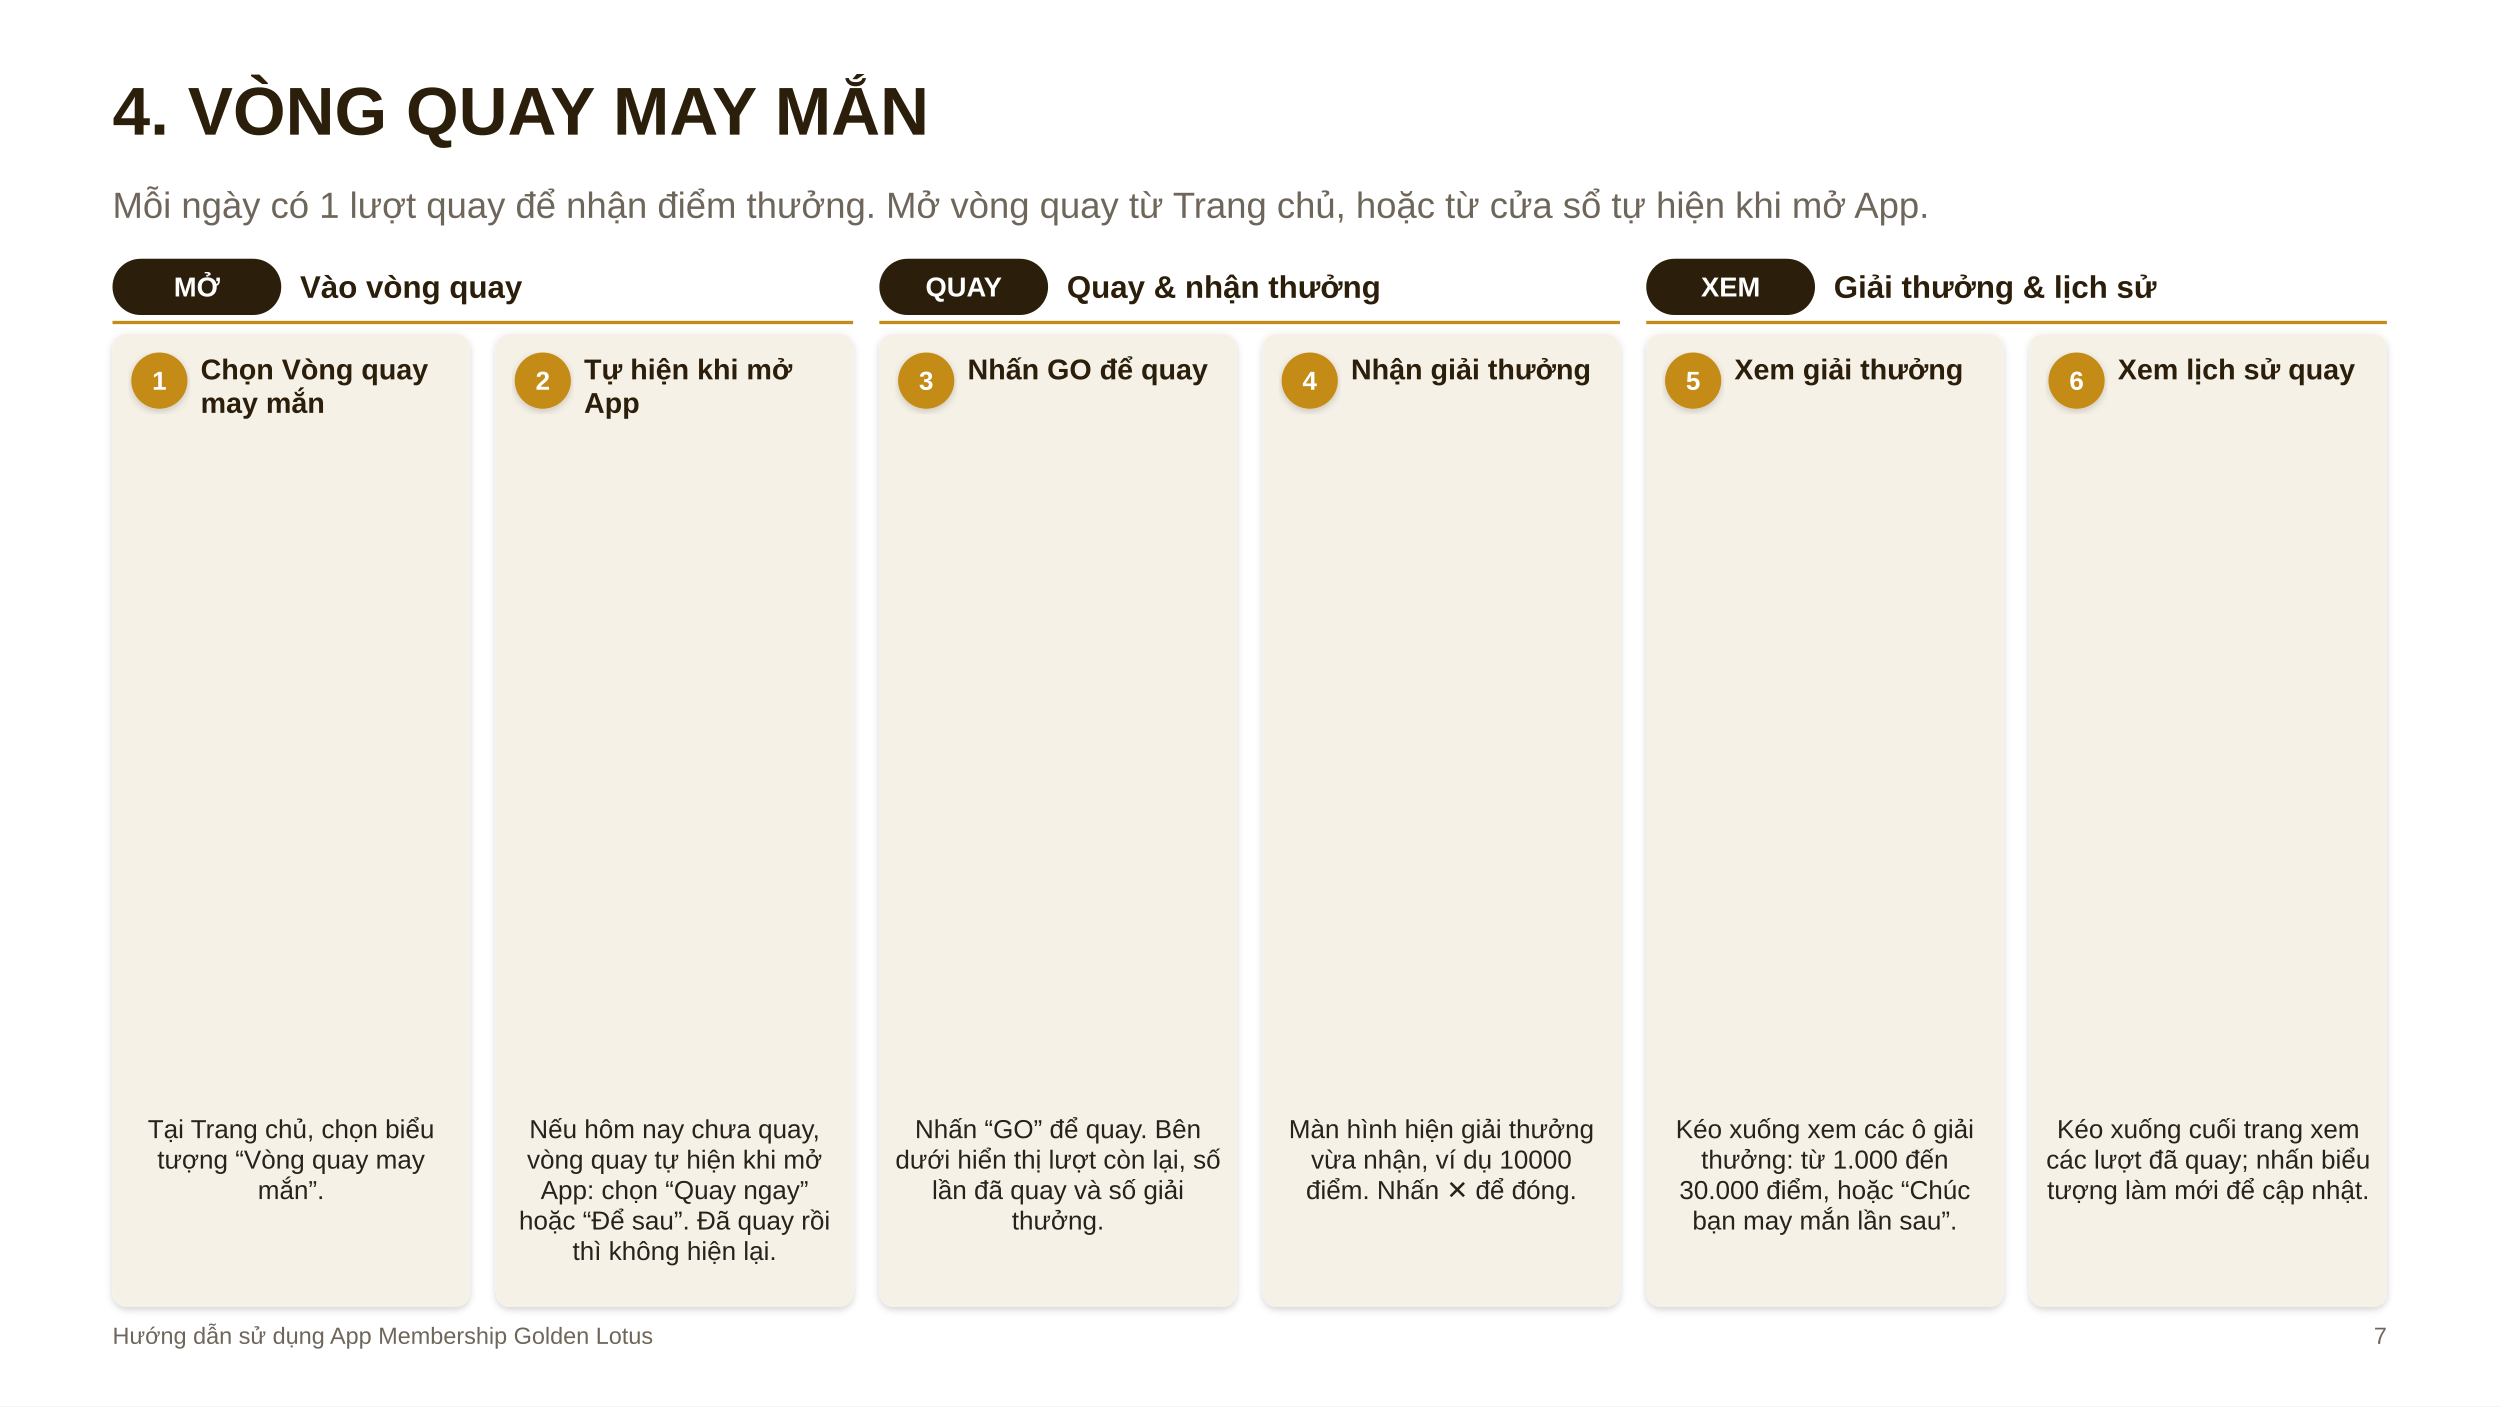
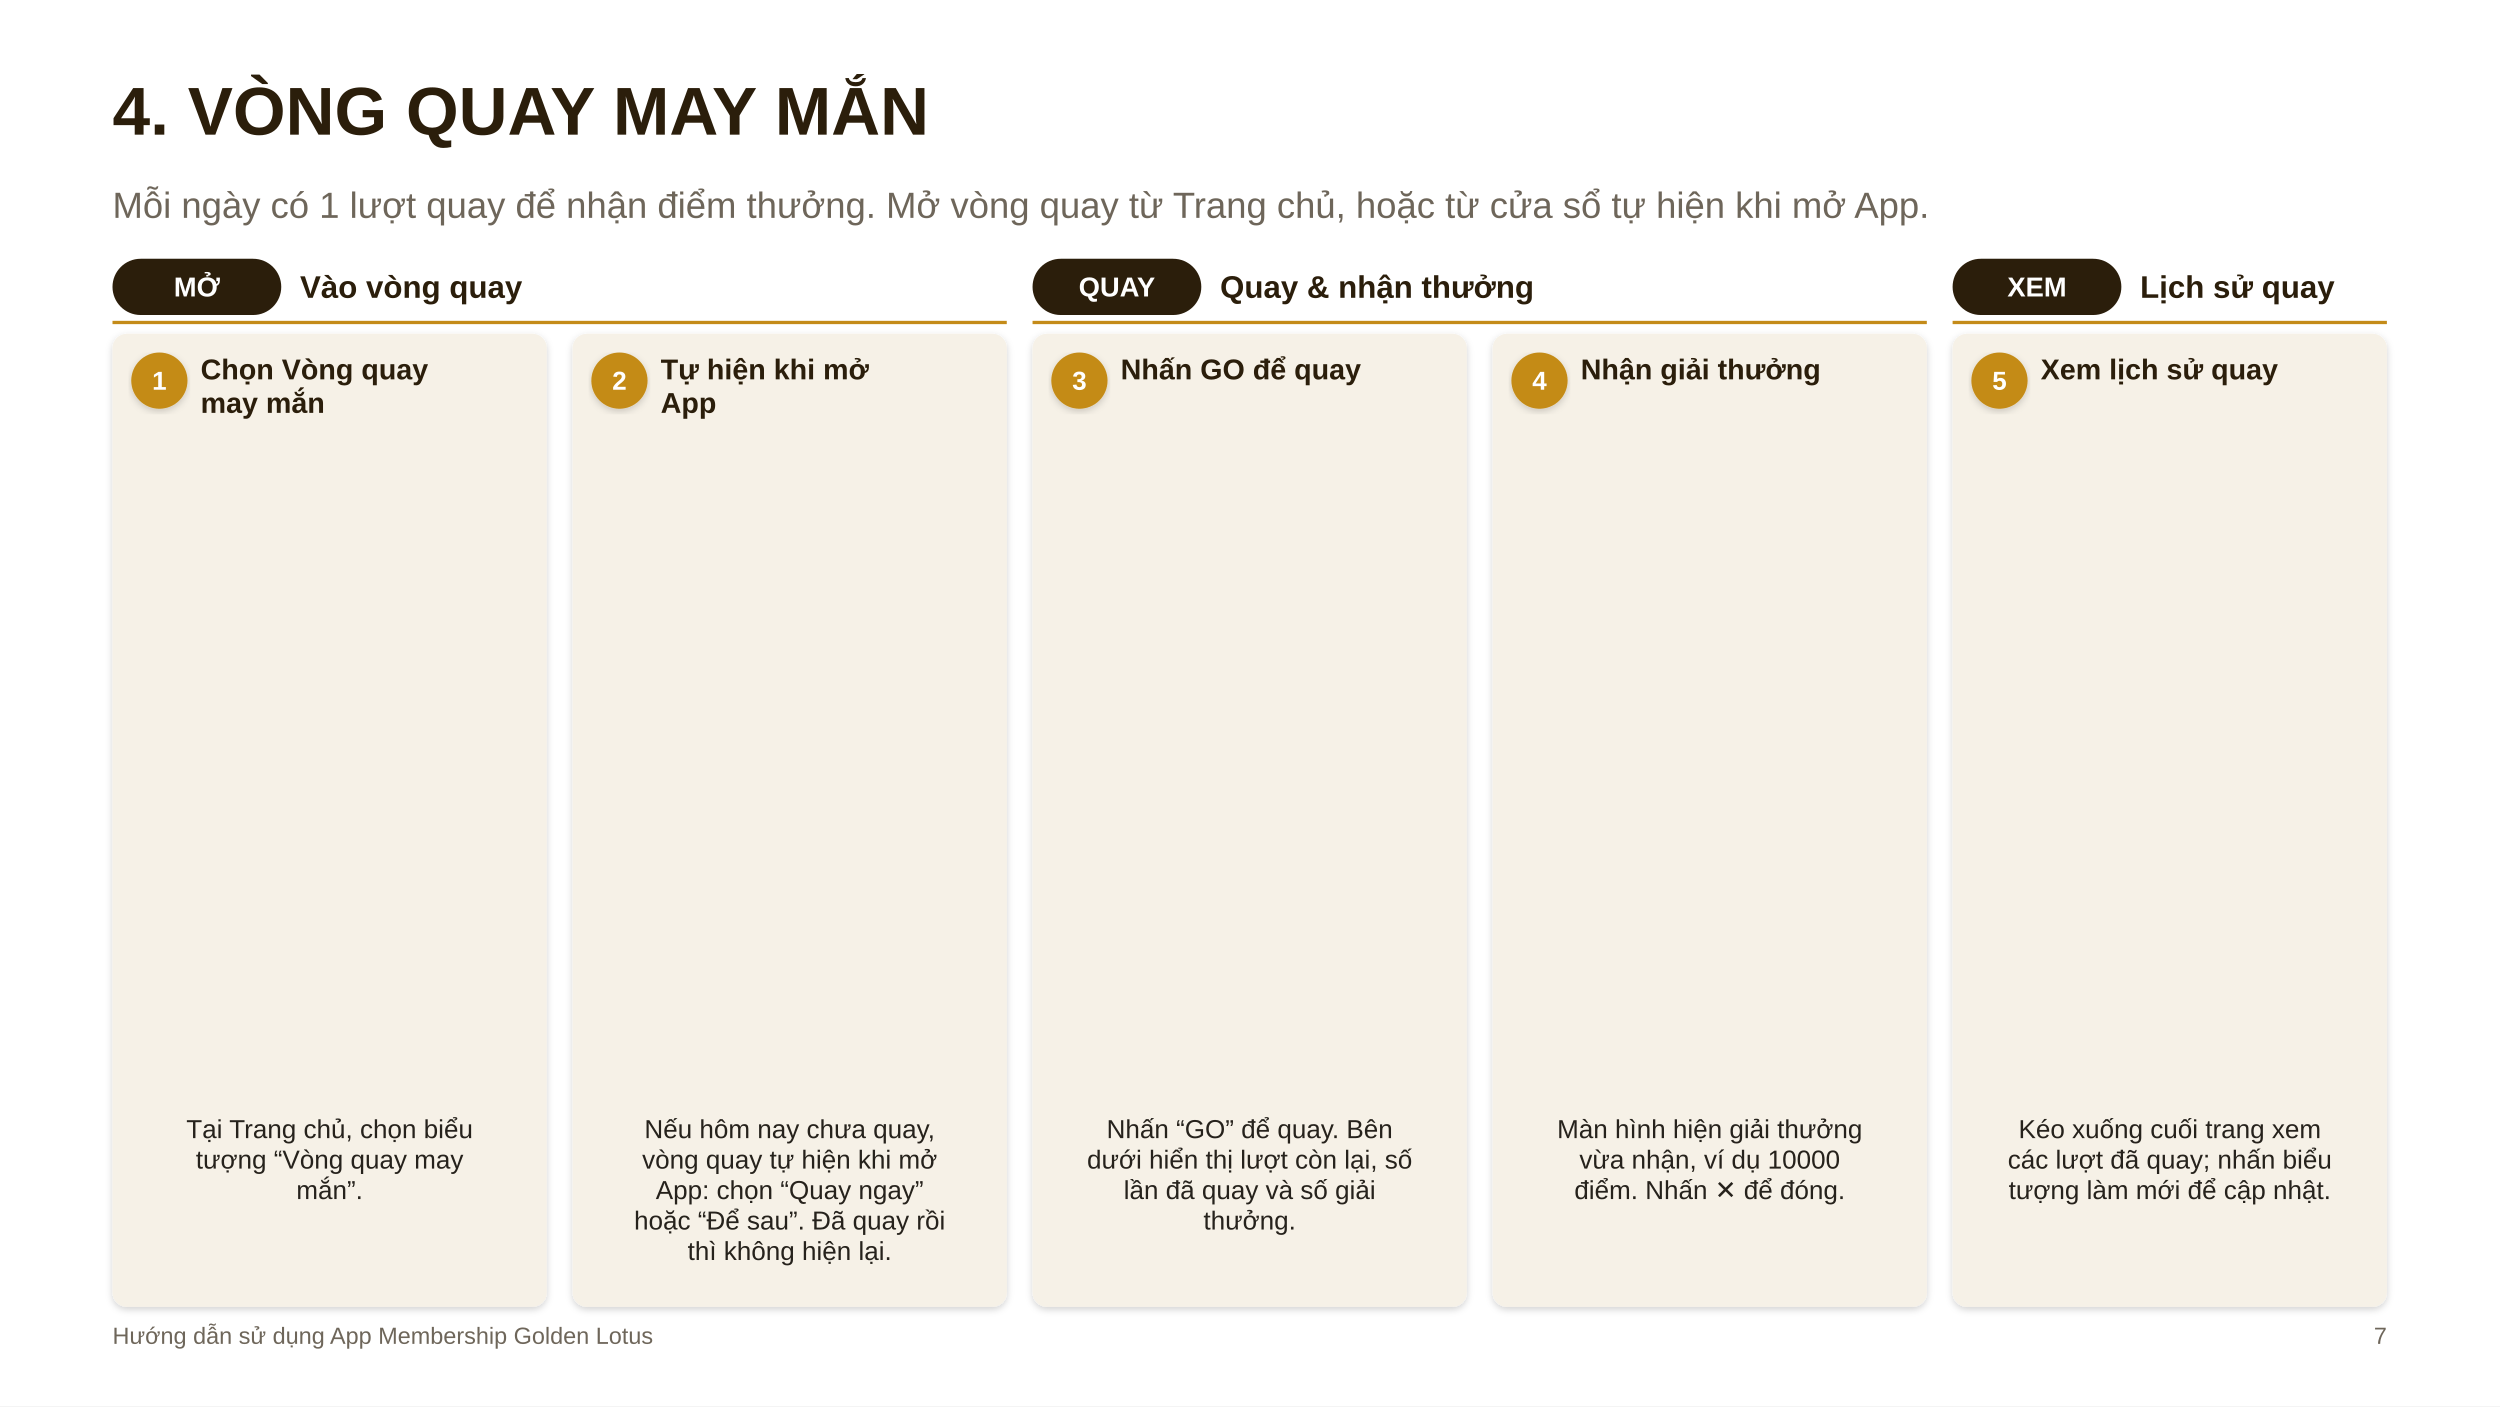
<svg xmlns="http://www.w3.org/2000/svg" width="2880" height="1620" viewBox="0 0 2880 1620" font-family="Arial, Helvetica, 'Liberation Sans', sans-serif">
  <defs>
    <filter id="s" x="-5%" y="-5%" width="110%" height="115%">
      <feDropShadow dx="0" dy="3" stdDeviation="4" flood-color="#000" flood-opacity=".18" />
    </filter>
  </defs>
  <rect width="2880" height="1620" fill="#ffffff" />
  <text x="129.6" y="155.1" font-size="78.0" font-weight="bold" fill="#2B1E0B" text-anchor="start">4. VÒNG QUAY MAY MẮN</text>
  <text x="129.6" y="251.0" font-size="42.0" font-weight="normal" fill="#6E665A" text-anchor="start">Mỗi ngày có 1 lượt quay để nhận điểm thưởng. Mở vòng quay từ Trang chủ, hoặc từ cửa sổ tự hiện khi mở App.</text>
  <text x="129.6" y="1548.1" font-size="27.0" font-weight="normal" fill="#6E665A" text-anchor="start">Hướng dẫn sử dụng App Membership Golden Lotus</text>
  <text x="2749.7" y="1548.1" font-size="27.0" font-weight="normal" fill="#6E665A" text-anchor="end">7</text>
  <rect x="129.6" y="298.1" width="194.4" height="64.8" rx="32.4" fill="#2B1E0B" />
  <text x="226.8" y="341.5" font-size="31.5" font-weight="bold" fill="#FFFFFF" text-anchor="middle">MỞ</text>
  <text x="345.6" y="343.1" font-size="36.0" font-weight="bold" fill="#2B1E0B" text-anchor="start">Vào vòng quay</text>
-   <line x1="129.6" y1="371.5" x2="982.8" y2="371.5" stroke="#C48B19" stroke-width="3.8" />
-   <rect x="1013.0" y="298.1" width="194.4" height="64.8" rx="32.4" fill="#2B1E0B" />
-   <text x="1110.2" y="341.5" font-size="31.5" font-weight="bold" fill="#FFFFFF" text-anchor="middle">QUAY</text>
-   <text x="1229.0" y="343.1" font-size="36.0" font-weight="bold" fill="#2B1E0B" text-anchor="start">Quay &amp; nhận thưởng</text>
-   <line x1="1013.0" y1="371.5" x2="1866.2" y2="371.5" stroke="#C48B19" stroke-width="3.8" />
-   <rect x="1896.5" y="298.1" width="194.4" height="64.8" rx="32.4" fill="#2B1E0B" />
-   <text x="1993.7" y="341.5" font-size="31.5" font-weight="bold" fill="#FFFFFF" text-anchor="middle">XEM</text>
-   <text x="2112.5" y="343.1" font-size="36.0" font-weight="bold" fill="#2B1E0B" text-anchor="start">Giải thưởng &amp; lịch sử</text>
-   <line x1="1896.5" y1="371.5" x2="2749.7" y2="371.5" stroke="#C48B19" stroke-width="3.8" />
-   <rect x="129.6" y="384.5" width="411.5" height="1121.0" rx="16.5" fill="#F6F1E7" filter="url(#s)" />
+   <line x1="129.6" y1="371.5" x2="1159.8" y2="371.5" stroke="#C48B19" stroke-width="3.8" />
+   <rect x="1189.5" y="298.1" width="194.4" height="64.8" rx="32.4" fill="#2B1E0B" />
+   <text x="1286.7" y="341.5" font-size="31.5" font-weight="bold" fill="#FFFFFF" text-anchor="middle">QUAY</text>
+   <text x="1405.5" y="343.1" font-size="36.0" font-weight="bold" fill="#2B1E0B" text-anchor="start">Quay &amp; nhận thưởng</text>
+   <line x1="1189.5" y1="371.5" x2="2219.7" y2="371.5" stroke="#C48B19" stroke-width="3.8" />
+   <rect x="2249.4" y="298.1" width="194.4" height="64.8" rx="32.4" fill="#2B1E0B" />
+   <text x="2346.6" y="341.5" font-size="31.5" font-weight="bold" fill="#FFFFFF" text-anchor="middle">XEM</text>
+   <text x="2465.4" y="343.1" font-size="36.0" font-weight="bold" fill="#2B1E0B" text-anchor="start">Lịch sử quay</text>
+   <line x1="2249.4" y1="371.5" x2="2749.7" y2="371.5" stroke="#C48B19" stroke-width="3.8" />
+   <rect x="129.6" y="384.5" width="500.3" height="1121.0" rx="16.5" fill="#F6F1E7" filter="url(#s)" />
  <ellipse cx="183.6" cy="438.5" rx="32.4" ry="32.4" fill="#C48B19" filter="url(#s)" />
  <text x="183.6" y="449.0" font-size="30.0" font-weight="bold" fill="#FFFFFF" text-anchor="middle">1</text>
  <text x="231.1" y="437.0" font-size="33.0" font-weight="bold" fill="#2B1E0B" text-anchor="start">Chọn Vòng quay</text>
  <text x="231.1" y="475.6" font-size="33.0" font-weight="bold" fill="#2B1E0B" text-anchor="start">may mắn</text>
-   <text x="335.3" y="1311.1" font-size="30.0" font-weight="normal" fill="#26221C" text-anchor="middle">Tại Trang chủ, chọn biểu</text>
-   <text x="335.3" y="1346.2" font-size="30.0" font-weight="normal" fill="#26221C" text-anchor="middle">tượng “Vòng quay may</text>
-   <text x="335.3" y="1381.3" font-size="30.0" font-weight="normal" fill="#26221C" text-anchor="middle">mắn”.</text>
-   <rect x="571.3" y="384.5" width="411.5" height="1121.0" rx="16.5" fill="#F6F1E7" filter="url(#s)" />
-   <ellipse cx="625.3" cy="438.5" rx="32.4" ry="32.4" fill="#C48B19" filter="url(#s)" />
-   <text x="625.3" y="449.0" font-size="30.0" font-weight="bold" fill="#FFFFFF" text-anchor="middle">2</text>
-   <text x="672.8" y="437.0" font-size="33.0" font-weight="bold" fill="#2B1E0B" text-anchor="start">Tự hiện khi mở</text>
-   <text x="672.8" y="475.6" font-size="33.0" font-weight="bold" fill="#2B1E0B" text-anchor="start">App</text>
-   <text x="777.1" y="1311.1" font-size="30.0" font-weight="normal" fill="#26221C" text-anchor="middle">Nếu hôm nay chưa quay,</text>
-   <text x="777.1" y="1346.2" font-size="30.0" font-weight="normal" fill="#26221C" text-anchor="middle">vòng quay tự hiện khi mở</text>
-   <text x="777.1" y="1381.3" font-size="30.0" font-weight="normal" fill="#26221C" text-anchor="middle">App: chọn “Quay ngay”</text>
-   <text x="777.1" y="1416.4" font-size="30.0" font-weight="normal" fill="#26221C" text-anchor="middle">hoặc “Để sau”. Đã quay rồi</text>
-   <text x="777.1" y="1451.5" font-size="30.0" font-weight="normal" fill="#26221C" text-anchor="middle">thì không hiện lại.</text>
-   <rect x="1013.0" y="384.5" width="411.5" height="1121.0" rx="16.5" fill="#F6F1E7" filter="url(#s)" />
-   <ellipse cx="1067.0" cy="438.5" rx="32.4" ry="32.4" fill="#C48B19" filter="url(#s)" />
-   <text x="1067.0" y="449.0" font-size="30.0" font-weight="bold" fill="#FFFFFF" text-anchor="middle">3</text>
-   <text x="1114.6" y="437.0" font-size="33.0" font-weight="bold" fill="#2B1E0B" text-anchor="start">Nhấn GO để quay</text>
-   <text x="1218.8" y="1311.1" font-size="30.0" font-weight="normal" fill="#26221C" text-anchor="middle">Nhấn “GO” để quay. Bên</text>
-   <text x="1218.8" y="1346.2" font-size="30.0" font-weight="normal" fill="#26221C" text-anchor="middle">dưới hiển thị lượt còn lại, số</text>
-   <text x="1218.8" y="1381.3" font-size="30.0" font-weight="normal" fill="#26221C" text-anchor="middle">lần đã quay và số giải</text>
-   <text x="1218.8" y="1416.4" font-size="30.0" font-weight="normal" fill="#26221C" text-anchor="middle">thưởng.</text>
-   <rect x="1454.8" y="384.5" width="411.5" height="1121.0" rx="16.5" fill="#F6F1E7" filter="url(#s)" />
-   <ellipse cx="1508.8" cy="438.5" rx="32.4" ry="32.4" fill="#C48B19" filter="url(#s)" />
-   <text x="1508.8" y="449.0" font-size="30.0" font-weight="bold" fill="#FFFFFF" text-anchor="middle">4</text>
-   <text x="1556.3" y="437.0" font-size="33.0" font-weight="bold" fill="#2B1E0B" text-anchor="start">Nhận giải thưởng</text>
-   <text x="1660.5" y="1311.1" font-size="30.0" font-weight="normal" fill="#26221C" text-anchor="middle">Màn hình hiện giải thưởng</text>
-   <text x="1660.5" y="1346.2" font-size="30.0" font-weight="normal" fill="#26221C" text-anchor="middle">vừa nhận, ví dụ 10000</text>
-   <text x="1660.5" y="1381.3" font-size="30.0" font-weight="normal" fill="#26221C" text-anchor="middle">điểm. Nhấn ✕ để đóng.</text>
-   <rect x="1896.5" y="384.5" width="411.5" height="1121.0" rx="16.5" fill="#F6F1E7" filter="url(#s)" />
-   <ellipse cx="1950.5" cy="438.5" rx="32.4" ry="32.4" fill="#C48B19" filter="url(#s)" />
-   <text x="1950.5" y="449.0" font-size="30.0" font-weight="bold" fill="#FFFFFF" text-anchor="middle">5</text>
-   <text x="1998.0" y="437.0" font-size="33.0" font-weight="bold" fill="#2B1E0B" text-anchor="start">Xem giải thưởng</text>
-   <text x="2102.2" y="1311.1" font-size="30.0" font-weight="normal" fill="#26221C" text-anchor="middle">Kéo xuống xem các ô giải</text>
-   <text x="2102.2" y="1346.2" font-size="30.0" font-weight="normal" fill="#26221C" text-anchor="middle">thưởng: từ 1.000 đến</text>
-   <text x="2102.2" y="1381.3" font-size="30.0" font-weight="normal" fill="#26221C" text-anchor="middle">30.000 điểm, hoặc “Chúc</text>
-   <text x="2102.2" y="1416.4" font-size="30.0" font-weight="normal" fill="#26221C" text-anchor="middle">bạn may mắn lần sau”.</text>
-   <rect x="2338.2" y="384.5" width="411.5" height="1121.0" rx="16.5" fill="#F6F1E7" filter="url(#s)" />
-   <ellipse cx="2392.2" cy="438.5" rx="32.4" ry="32.4" fill="#C48B19" filter="url(#s)" />
-   <text x="2392.2" y="449.0" font-size="30.0" font-weight="bold" fill="#FFFFFF" text-anchor="middle">6</text>
-   <text x="2439.7" y="437.0" font-size="33.0" font-weight="bold" fill="#2B1E0B" text-anchor="start">Xem lịch sử quay</text>
-   <text x="2543.9" y="1311.1" font-size="30.0" font-weight="normal" fill="#26221C" text-anchor="middle">Kéo xuống cuối trang xem</text>
-   <text x="2543.9" y="1346.2" font-size="30.0" font-weight="normal" fill="#26221C" text-anchor="middle">các lượt đã quay; nhấn biểu</text>
-   <text x="2543.9" y="1381.3" font-size="30.0" font-weight="normal" fill="#26221C" text-anchor="middle">tượng làm mới để cập nhật.</text>
+   <text x="379.7" y="1311.1" font-size="30.0" font-weight="normal" fill="#26221C" text-anchor="middle">Tại Trang chủ, chọn biểu</text>
+   <text x="379.7" y="1346.2" font-size="30.0" font-weight="normal" fill="#26221C" text-anchor="middle">tượng “Vòng quay may</text>
+   <text x="379.7" y="1381.3" font-size="30.0" font-weight="normal" fill="#26221C" text-anchor="middle">mắn”.</text>
+   <rect x="659.6" y="384.5" width="500.3" height="1121.0" rx="16.5" fill="#F6F1E7" filter="url(#s)" />
+   <ellipse cx="713.6" cy="438.5" rx="32.4" ry="32.4" fill="#C48B19" filter="url(#s)" />
+   <text x="713.6" y="449.0" font-size="30.0" font-weight="bold" fill="#FFFFFF" text-anchor="middle">2</text>
+   <text x="761.1" y="437.0" font-size="33.0" font-weight="bold" fill="#2B1E0B" text-anchor="start">Tự hiện khi mở</text>
+   <text x="761.1" y="475.6" font-size="33.0" font-weight="bold" fill="#2B1E0B" text-anchor="start">App</text>
+   <text x="909.7" y="1311.1" font-size="30.0" font-weight="normal" fill="#26221C" text-anchor="middle">Nếu hôm nay chưa quay,</text>
+   <text x="909.7" y="1346.2" font-size="30.0" font-weight="normal" fill="#26221C" text-anchor="middle">vòng quay tự hiện khi mở</text>
+   <text x="909.7" y="1381.3" font-size="30.0" font-weight="normal" fill="#26221C" text-anchor="middle">App: chọn “Quay ngay”</text>
+   <text x="909.7" y="1416.4" font-size="30.0" font-weight="normal" fill="#26221C" text-anchor="middle">hoặc “Để sau”. Đã quay rồi</text>
+   <text x="909.7" y="1451.5" font-size="30.0" font-weight="normal" fill="#26221C" text-anchor="middle">thì không hiện lại.</text>
+   <rect x="1189.5" y="384.5" width="500.3" height="1121.0" rx="16.5" fill="#F6F1E7" filter="url(#s)" />
+   <ellipse cx="1243.5" cy="438.5" rx="32.4" ry="32.4" fill="#C48B19" filter="url(#s)" />
+   <text x="1243.5" y="449.0" font-size="30.0" font-weight="bold" fill="#FFFFFF" text-anchor="middle">3</text>
+   <text x="1291.0" y="437.0" font-size="33.0" font-weight="bold" fill="#2B1E0B" text-anchor="start">Nhấn GO để quay</text>
+   <text x="1439.6" y="1311.1" font-size="30.0" font-weight="normal" fill="#26221C" text-anchor="middle">Nhấn “GO” để quay. Bên</text>
+   <text x="1439.6" y="1346.2" font-size="30.0" font-weight="normal" fill="#26221C" text-anchor="middle">dưới hiển thị lượt còn lại, số</text>
+   <text x="1439.6" y="1381.3" font-size="30.0" font-weight="normal" fill="#26221C" text-anchor="middle">lần đã quay và số giải</text>
+   <text x="1439.6" y="1416.4" font-size="30.0" font-weight="normal" fill="#26221C" text-anchor="middle">thưởng.</text>
+   <rect x="1719.5" y="384.5" width="500.3" height="1121.0" rx="16.5" fill="#F6F1E7" filter="url(#s)" />
+   <ellipse cx="1773.5" cy="438.5" rx="32.4" ry="32.4" fill="#C48B19" filter="url(#s)" />
+   <text x="1773.5" y="449.0" font-size="30.0" font-weight="bold" fill="#FFFFFF" text-anchor="middle">4</text>
+   <text x="1821.0" y="437.0" font-size="33.0" font-weight="bold" fill="#2B1E0B" text-anchor="start">Nhận giải thưởng</text>
+   <text x="1969.6" y="1311.1" font-size="30.0" font-weight="normal" fill="#26221C" text-anchor="middle">Màn hình hiện giải thưởng</text>
+   <text x="1969.6" y="1346.2" font-size="30.0" font-weight="normal" fill="#26221C" text-anchor="middle">vừa nhận, ví dụ 10000</text>
+   <text x="1969.6" y="1381.3" font-size="30.0" font-weight="normal" fill="#26221C" text-anchor="middle">điểm. Nhấn ✕ để đóng.</text>
+   <rect x="2249.4" y="384.5" width="500.3" height="1121.0" rx="16.5" fill="#F6F1E7" filter="url(#s)" />
+   <ellipse cx="2303.4" cy="438.5" rx="32.4" ry="32.4" fill="#C48B19" filter="url(#s)" />
+   <text x="2303.4" y="449.0" font-size="30.0" font-weight="bold" fill="#FFFFFF" text-anchor="middle">5</text>
+   <text x="2350.9" y="437.0" font-size="33.0" font-weight="bold" fill="#2B1E0B" text-anchor="start">Xem lịch sử quay</text>
+   <text x="2499.6" y="1311.1" font-size="30.0" font-weight="normal" fill="#26221C" text-anchor="middle">Kéo xuống cuối trang xem</text>
+   <text x="2499.6" y="1346.2" font-size="30.0" font-weight="normal" fill="#26221C" text-anchor="middle">các lượt đã quay; nhấn biểu</text>
+   <text x="2499.6" y="1381.3" font-size="30.0" font-weight="normal" fill="#26221C" text-anchor="middle">tượng làm mới để cập nhật.</text>
</svg>
